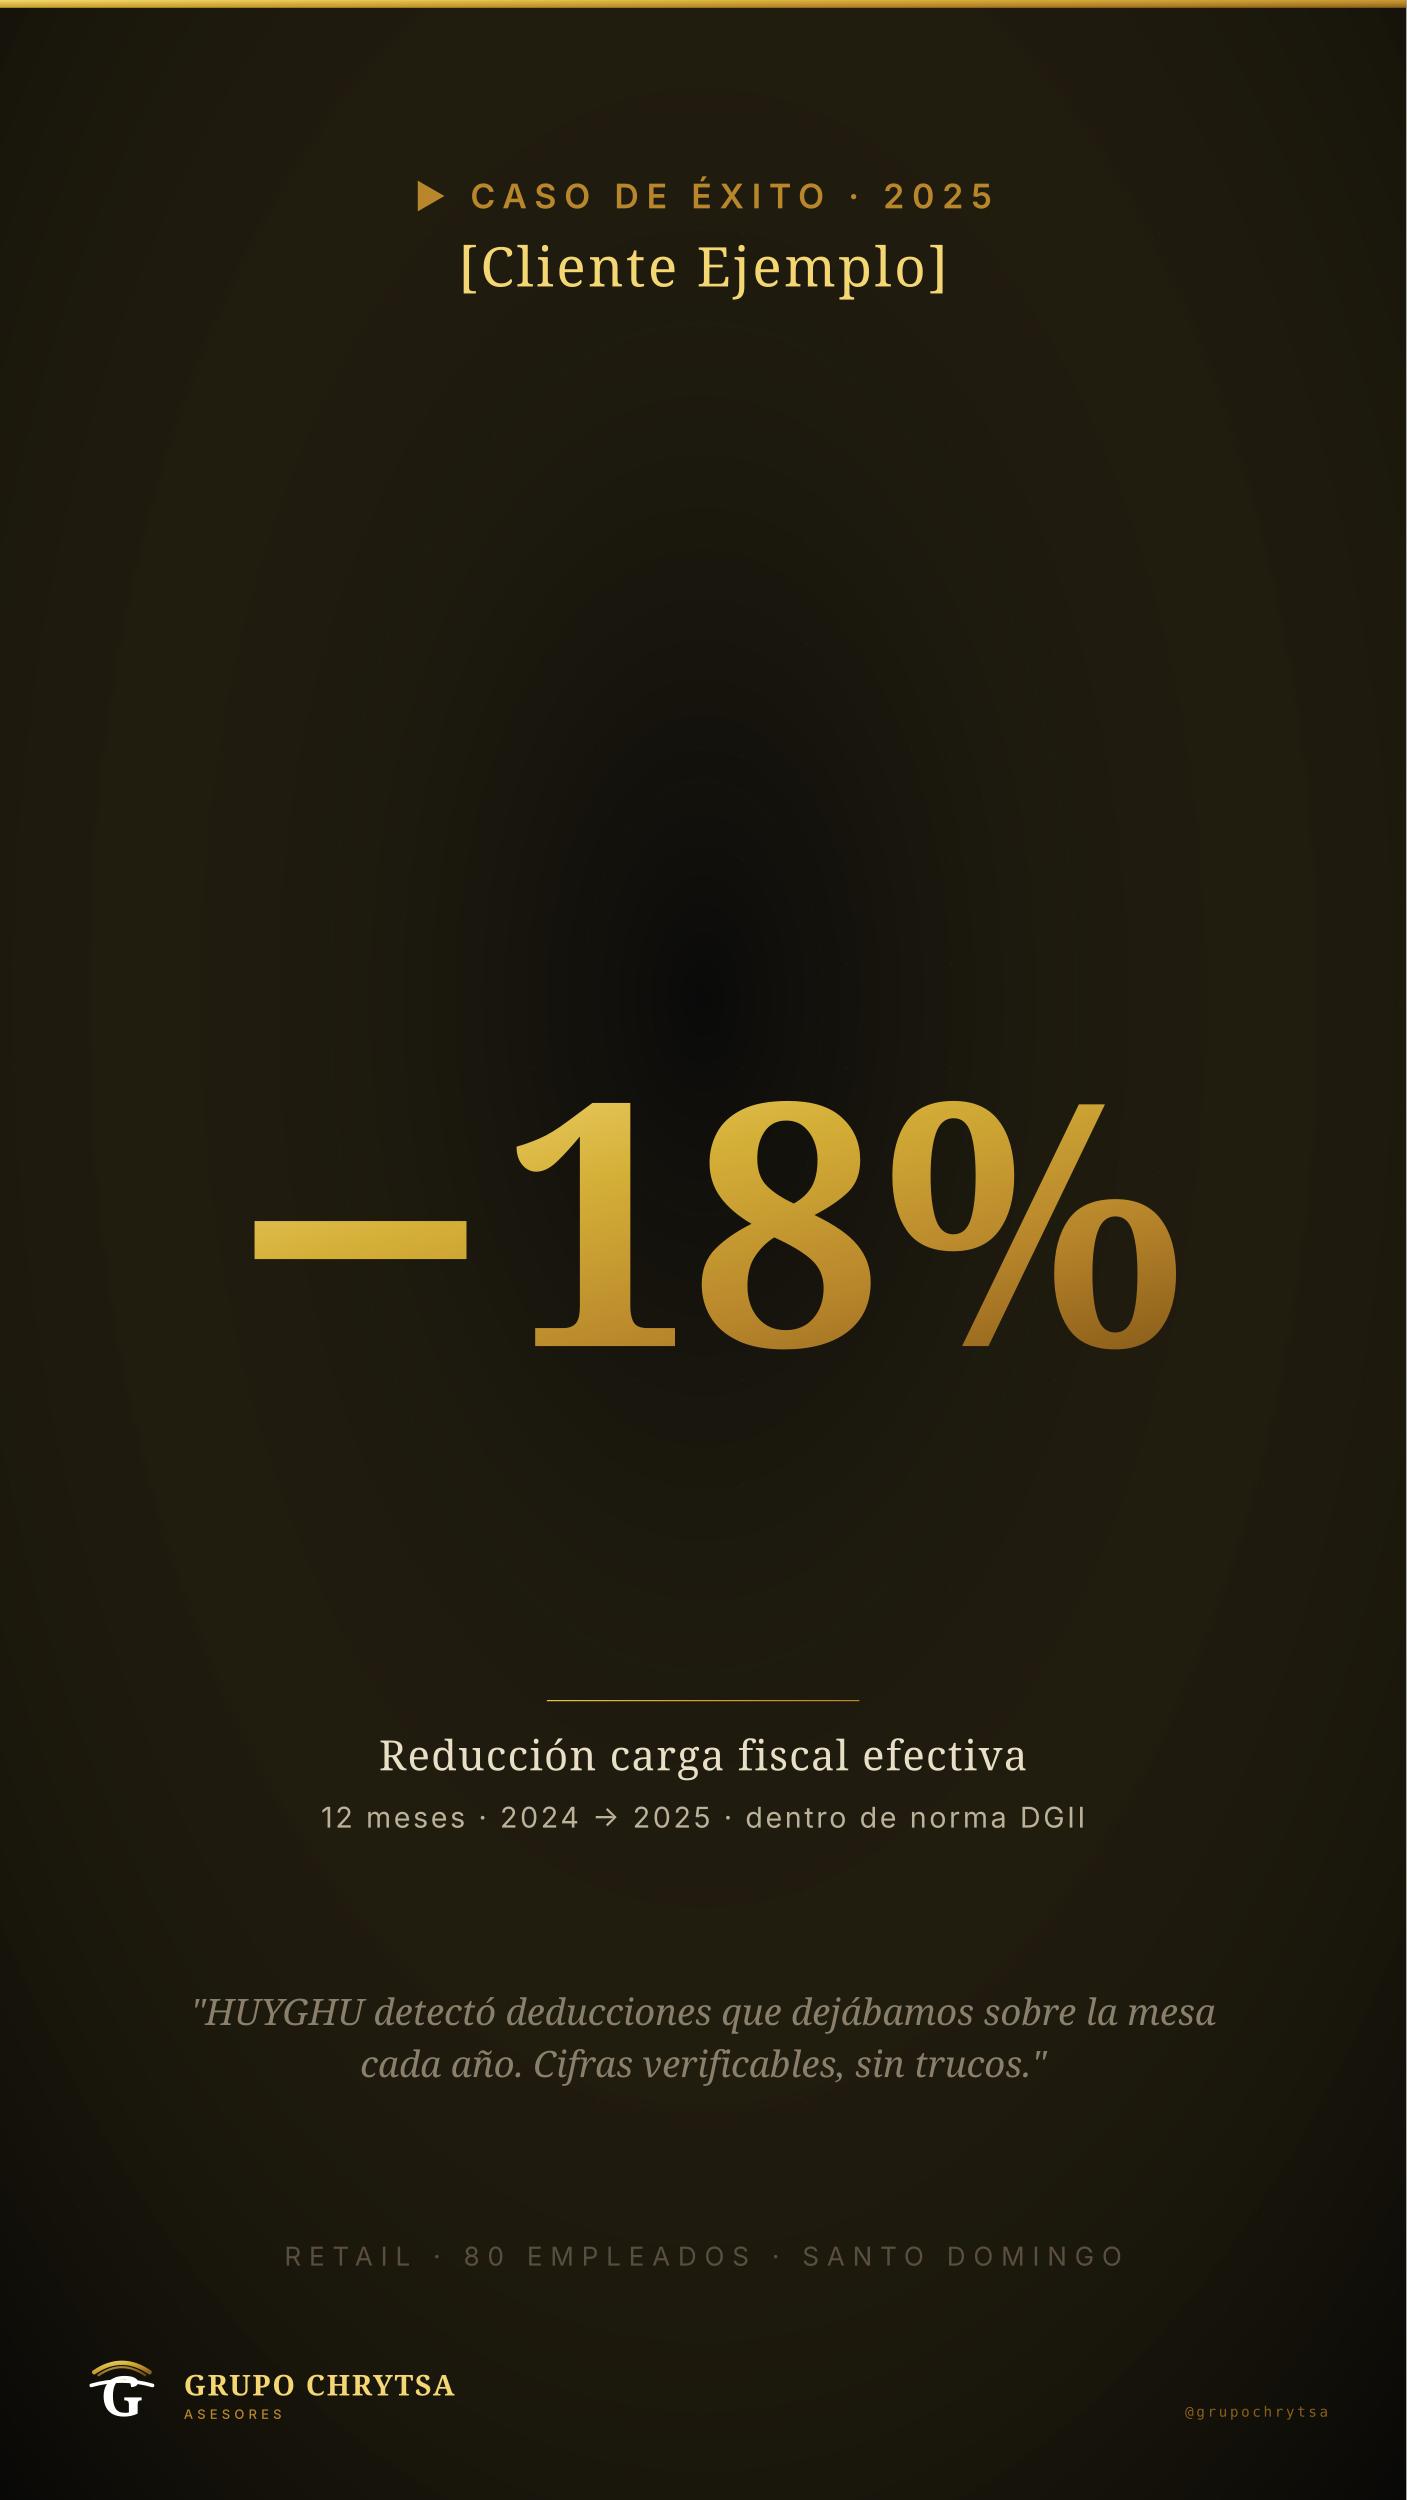
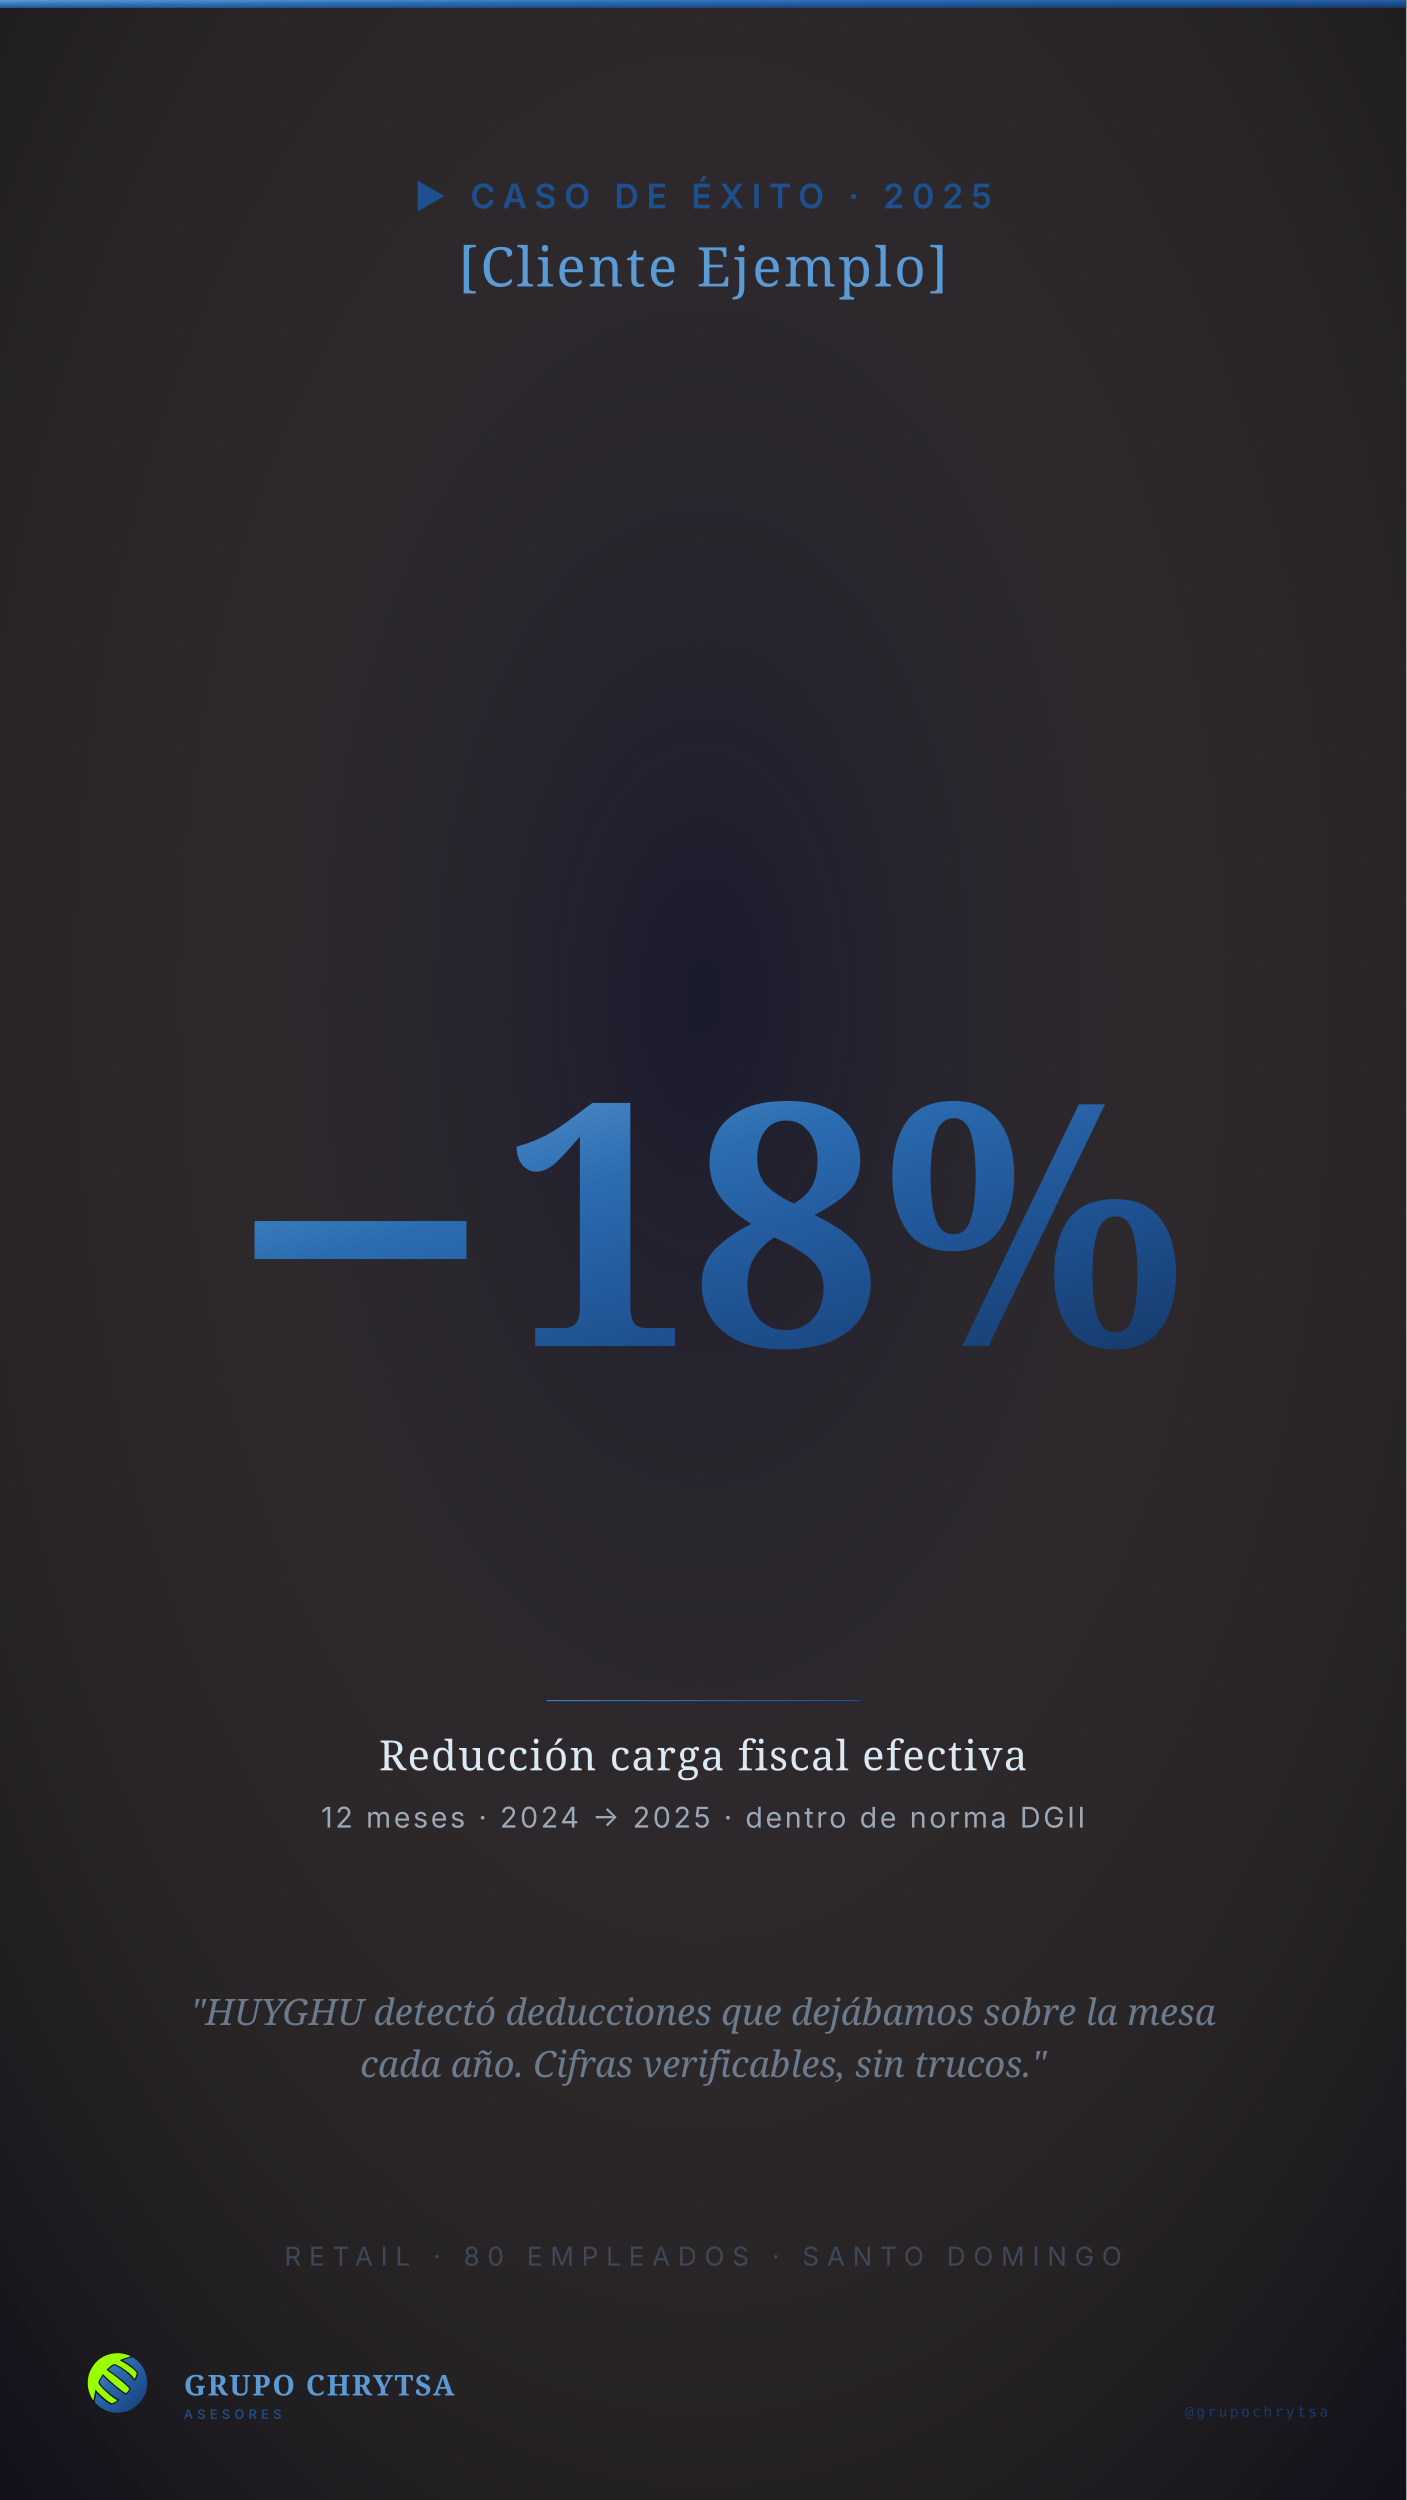
<svg xmlns="http://www.w3.org/2000/svg" viewBox="0 0 1080 1920" width="1080" height="1920" preserveAspectRatio="xMidYMid meet">
  <defs>
    <linearGradient id="g" x1="0" y1="0" x2="1" y2="1">
-       <stop offset="0" stop-color="#F4D773" />
-       <stop offset=".35" stop-color="#D4AF37" />
-       <stop offset=".7" stop-color="#B8862B" />
-       <stop offset="1" stop-color="#8B5E1A" />
+       <stop offset="0" stop-color="#5B9BD5" />
+       <stop offset=".35" stop-color="#2B6CB0" />
+       <stop offset=".7" stop-color="#1E5090" />
+       <stop offset="1" stop-color="#163B6B" />
    </linearGradient>
    <linearGradient id="g2" x1="0" y1="0" x2="0" y2="1">
      <stop offset="0" stop-color="rgba(212,175,55,.18)" />
      <stop offset="1" stop-color="rgba(212,175,55,0)" />
    </linearGradient>
    <radialGradient id="vignette" cx="0.5" cy="0.4" r="0.8">
      <stop offset="0" stop-color="rgba(212,175,55,0)" />
      <stop offset="1" stop-color="rgba(0,0,0,.45)" />
    </radialGradient>
    <pattern id="grain" x="0" y="0" width="80" height="80" patternUnits="userSpaceOnUse">
-       <circle cx="10" cy="20" r=".7" fill="#F4D773" opacity=".06" />
-       <circle cx="35" cy="50" r=".5" fill="#F4D773" opacity=".05" />
-       <circle cx="60" cy="15" r=".6" fill="#F4D773" opacity=".06" />
-       <circle cx="70" cy="65" r=".4" fill="#F4D773" opacity=".04" />
-       <circle cx="20" cy="70" r=".5" fill="#F4D773" opacity=".05" />
+       <circle cx="10" cy="20" r=".7" fill="#5B9BD5" opacity=".06" />
+       <circle cx="35" cy="50" r=".5" fill="#5B9BD5" opacity=".05" />
+       <circle cx="60" cy="15" r=".6" fill="#5B9BD5" opacity=".06" />
+       <circle cx="70" cy="65" r=".4" fill="#5B9BD5" opacity=".04" />
+       <circle cx="20" cy="70" r=".5" fill="#5B9BD5" opacity=".05" />
    </pattern>
+     <clipPath id="crownClip">
+       <circle cx="60" cy="50" r="36" />
+     </clipPath>
    <clipPath id="sphereClip">
-       <circle cx="50" cy="50" r="42" />
+       <circle cx="50" cy="49" r="38" />
    </clipPath>
    <symbol id="sphere" viewBox="0 0 100 100">
-       <circle cx="50" cy="50" r="42" fill="#0A0A0A" />
-       <g clip-path="url(#sphereClip)">
-         <path d="M50 8A42 42 0 0 0 8 50 42 42 0 0 0 50 92Q30 70 30 50Q30 30 50 8Z" fill="url(#g)" />
-         <g transform="skewY(-7)">
-           <rect x="8" y="28" width="84" height="6" fill="url(#g)" />
-           <rect x="8" y="44" width="84" height="6" fill="url(#g)" />
-           <rect x="8" y="60" width="84" height="6" fill="url(#g)" />
-         </g>
+       <g transform="translate(-51.675 4.276) scale(0.4851)">
+         <path d="M251.345 50.640 C253.822 53.458 255.769 56.325 255.673 58.179 C255.453 62.410 249.136 76.693 247.008 79.442 C246.148 79.575 245.165 79.037 244.059 77.820 C241.517 75.279 237.597 69.750 230.472 62.838 C221.170 53.814 204.110 40.495 191.200 36.283 C187.896 35.204 187.478 35.115 184.892 36.834 C181.568 39.044 173.416 45.078 171.540 47.576 L205.705 73.017 C211.892 78.204 232.880 95.329 235.051 103.399 C233.395 106.441 224.599 116.746 222.268 118.671 C213.944 117.692 180.143 87.258 171.311 80.142 C168.649 77.997 165.812 75.046 163.528 72.702 C162.012 71.148 157.916 66.462 155.452 65.792 C147.227 82.271 144.833 81.277 149.304 88.165 C156.833 99.764 172.085 112.243 183.093 120.388 C186.325 122.780 189.862 125.251 193.039 126.948 C195.108 128.054 196.031 128.843 198.236 130.018 C200.172 131.050 201.848 131.741 203.200 133.214 C201.710 135.827 188.789 143.109 186.083 144.596 C181.214 147.272 181.794 148.348 176.395 145.472 C165.723 139.785 152.808 129.681 144.774 121.273 C141.965 118.334 140.502 115.871 137.900 113.974 L134.232 130.500 C133.500 134.733 133.073 138.721 134.093 140.832 C135.250 143.228 145.444 151.732 148.396 153.825 C158.763 161.180 172.261 167.279 187.965 168.846 C222.931 172.337 248.100 156.454 263.865 136.746 C282.999 112.828 286.099 79.914 274.694 52.270 C267.560 34.977 257.387 24.998 243.958 15.098 C239.806 12.036 238.274 12.801 232.690 14.226 C227.686 15.504 215.829 18.821 212.423 20.933 C213.314 21.896 228.857 30.521 237.310 37.373 C241.291 40.598 248.216 47.081 251.345 50.640" fill="url(#g)" />
+         <path d="M134.727 104.159 C135.478 104.595 140.356 110.028 141.472 111.255 C149.894 120.515 167.974 136.296 178.853 141.792 C182.826 143.798 184.690 141.991 188.291 139.856 C190.694 138.431 194.506 136.723 196.025 133.848 L192.819 132.091 C183.785 127.506 163.458 109.601 156.894 102.798 C154.187 99.991 151.006 96.540 148.452 93.462 C138.203 81.114 144.690 80.287 155.617 60.260 C157.598 60.980 158.287 62.130 159.774 63.768 C168.926 73.852 214.420 113.490 221.635 113.948 C223.963 111.812 229.753 105.476 230.677 102.765 C227.398 95.448 206.525 78.781 199.850 73.186 C194.554 68.748 189.064 64.908 183.698 60.770 C180.683 58.445 167.682 50.049 166.321 48.210 C167.976 44.622 181.039 34.708 185.039 32.480 C192.643 28.245 223.149 51.107 228.662 55.805 C233.870 60.245 237.309 63.600 241.612 68.833 C245.038 72.998 244.604 72.615 246.050 73.256 C247.440 69.256 249.378 65.758 250.836 60.898 C251.844 57.539 251.337 56.029 250.239 54.693 C243.468 46.453 234.910 40.927 226.416 34.491 C215.552 27.513 214.921 27.453 204.151 21.567 C205.465 17.913 231.031 11.264 233.945 10.448 C231.373 6.165 213.209 2.457 207.740 1.716 C196.301 0.168 186.004 1.259 176.140 3.755 C148.825 10.667 131.518 27.636 119.889 51.735 C111.770 68.560 111.178 94.019 117.106 110.846 C119.173 116.712 125.110 131.777 129.018 133.970 C129.499 133.181 130.232 129.482 130.506 128.367 C130.897 126.103 131.307 123.775 131.594 121.703 C132.463 115.416 133.548 110.244 134.727 104.159" fill="#99FF00" />
      </g>
    </symbol>
    <symbol id="crown" viewBox="0 0 120 100">
-       <path d="M 22 32 Q 60 6 98 32" fill="none" stroke="url(#g)" stroke-width="6" stroke-linecap="round" />
-       <path d="M 28 36 Q 60 14 92 36" fill="none" stroke="url(#g)" stroke-width="3" stroke-linecap="round" opacity=".7" />
-       <path d="M 18 50 Q 60 38 102 50" fill="none" stroke="#FFFFFF" stroke-width="5" stroke-linecap="round" />
-       <text x="60" y="92" text-anchor="middle" font-family="Cinzel,Georgia,serif" font-weight="700" font-size="76" fill="#FFFFFF">G</text>
+       <g transform="translate(-41.675 5.276) scale(0.4851)">
+         <path d="M251.345 50.640 C253.822 53.458 255.769 56.325 255.673 58.179 C255.453 62.410 249.136 76.693 247.008 79.442 C246.148 79.575 245.165 79.037 244.059 77.820 C241.517 75.279 237.597 69.750 230.472 62.838 C221.170 53.814 204.110 40.495 191.200 36.283 C187.896 35.204 187.478 35.115 184.892 36.834 C181.568 39.044 173.416 45.078 171.540 47.576 L205.705 73.017 C211.892 78.204 232.880 95.329 235.051 103.399 C233.395 106.441 224.599 116.746 222.268 118.671 C213.944 117.692 180.143 87.258 171.311 80.142 C168.649 77.997 165.812 75.046 163.528 72.702 C162.012 71.148 157.916 66.462 155.452 65.792 C147.227 82.271 144.833 81.277 149.304 88.165 C156.833 99.764 172.085 112.243 183.093 120.388 C186.325 122.780 189.862 125.251 193.039 126.948 C195.108 128.054 196.031 128.843 198.236 130.018 C200.172 131.050 201.848 131.741 203.200 133.214 C201.710 135.827 188.789 143.109 186.083 144.596 C181.214 147.272 181.794 148.348 176.395 145.472 C165.723 139.785 152.808 129.681 144.774 121.273 C141.965 118.334 140.502 115.871 137.900 113.974 L134.232 130.500 C133.500 134.733 133.073 138.721 134.093 140.832 C135.250 143.228 145.444 151.732 148.396 153.825 C158.763 161.180 172.261 167.279 187.965 168.846 C222.931 172.337 248.100 156.454 263.865 136.746 C282.999 112.828 286.099 79.914 274.694 52.270 C267.560 34.977 257.387 24.998 243.958 15.098 C239.806 12.036 238.274 12.801 232.690 14.226 C227.686 15.504 215.829 18.821 212.423 20.933 C213.314 21.896 228.857 30.521 237.310 37.373 C241.291 40.598 248.216 47.081 251.345 50.640" fill="url(#g)" />
+         <path d="M134.727 104.159 C135.478 104.595 140.356 110.028 141.472 111.255 C149.894 120.515 167.974 136.296 178.853 141.792 C182.826 143.798 184.690 141.991 188.291 139.856 C190.694 138.431 194.506 136.723 196.025 133.848 L192.819 132.091 C183.785 127.506 163.458 109.601 156.894 102.798 C154.187 99.991 151.006 96.540 148.452 93.462 C138.203 81.114 144.690 80.287 155.617 60.260 C157.598 60.980 158.287 62.130 159.774 63.768 C168.926 73.852 214.420 113.490 221.635 113.948 C223.963 111.812 229.753 105.476 230.677 102.765 C227.398 95.448 206.525 78.781 199.850 73.186 C194.554 68.748 189.064 64.908 183.698 60.770 C180.683 58.445 167.682 50.049 166.321 48.210 C167.976 44.622 181.039 34.708 185.039 32.480 C192.643 28.245 223.149 51.107 228.662 55.805 C233.870 60.245 237.309 63.600 241.612 68.833 C245.038 72.998 244.604 72.615 246.050 73.256 C247.440 69.256 249.378 65.758 250.836 60.898 C251.844 57.539 251.337 56.029 250.239 54.693 C243.468 46.453 234.910 40.927 226.416 34.491 C215.552 27.513 214.921 27.453 204.151 21.567 C205.465 17.913 231.031 11.264 233.945 10.448 C231.373 6.165 213.209 2.457 207.740 1.716 C196.301 0.168 186.004 1.259 176.140 3.755 C148.825 10.667 131.518 27.636 119.889 51.735 C111.770 68.560 111.178 94.019 117.106 110.846 C119.173 116.712 125.110 131.777 129.018 133.970 C129.499 133.181 130.232 129.482 130.506 128.367 C130.897 126.103 131.307 123.775 131.594 121.703 C132.463 115.416 133.548 110.244 134.727 104.159" fill="#99FF00" />
+       </g>
    </symbol>
  </defs>
-   <rect id="bg" width="1080" height="1920" fill="#0A0A0A" />
+   <rect id="bg" width="1080" height="1920" fill="#1A1A2E" />
  <rect width="1080" height="1920" fill="url(#grain)" opacity=".7" />
  <rect width="1080" height="1920" fill="url(#vignette)" />
  <rect x="0" y="0" width="1080" height="6" fill="url(#g)" />
  <g id="eyebrow" transform="translate(540,160)">
-     <text text-anchor="middle" font-family="Inter,Arial,sans-serif" font-weight="600" font-size="26" fill="#B8862B" letter-spacing="6">▶ CASO DE ÉXITO · 2025</text>
-     <text y="60" text-anchor="middle" font-family="Cinzel,Georgia,serif" font-weight="500" font-size="42" fill="#F4D773" letter-spacing="2">[Cliente Ejemplo]</text>
+     <text text-anchor="middle" font-family="Inter,Arial,sans-serif" font-weight="600" font-size="26" fill="#1E5090" letter-spacing="6">▶ CASO DE ÉXITO · 2025</text>
+     <text y="60" text-anchor="middle" font-family="Cinzel,Georgia,serif" font-weight="500" font-size="42" fill="#5B9BD5" letter-spacing="2">[Cliente Ejemplo]</text>
  </g>
  <g id="metric" transform="translate(540,960)">
    <text text-anchor="middle" font-family="Cinzel,Georgia,serif" font-weight="700" font-size="260" fill="url(#g)" dominant-baseline="middle">−18%</text>
  </g>
  <g id="subtitle" transform="translate(540,1305.6)">
    <rect x="-120" y="0" width="240" height="1" fill="url(#g)" />
-     <text y="54" text-anchor="middle" font-family="Cinzel,Georgia,serif" font-weight="500" font-size="32" fill="#e8dfc6" letter-spacing="1">Reducción carga fiscal efectiva</text>
-     <text y="98" text-anchor="middle" font-family="Inter,Arial,sans-serif" font-size="22" fill="#bcb29a" letter-spacing="2">12 meses · 2024 → 2025 · dentro de norma DGII</text>
+     <text y="54" text-anchor="middle" font-family="Cinzel,Georgia,serif" font-weight="500" font-size="32" fill="#dce9f4" letter-spacing="1">Reducción carga fiscal efectiva</text>
+     <text y="98" text-anchor="middle" font-family="Inter,Arial,sans-serif" font-size="22" fill="#9CA8B8" letter-spacing="2">12 meses · 2024 → 2025 · dentro de norma DGII</text>
  </g>
  <g id="testimonio" transform="translate(540,1555.2)">
-     <text text-anchor="middle" font-family="Cormorant Garamond,Georgia,serif" font-style="italic" font-size="28" fill="#8a7f6a">"HUYGHU detectó deducciones que dejábamos sobre la mesa</text>
-     <text y="40" text-anchor="middle" font-family="Cormorant Garamond,Georgia,serif" font-style="italic" font-size="28" fill="#8a7f6a">cada año. Cifras verificables, sin trucos."</text>
+     <text text-anchor="middle" font-family="Cormorant Garamond,Georgia,serif" font-style="italic" font-size="28" fill="#6B7A8C">"HUYGHU detectó deducciones que dejábamos sobre la mesa</text>
+     <text y="40" text-anchor="middle" font-family="Cormorant Garamond,Georgia,serif" font-style="italic" font-size="28" fill="#6B7A8C">cada año. Cifras verificables, sin trucos."</text>
  </g>
  <g id="footer" transform="translate(540,1740)">
-     <text text-anchor="middle" font-family="Inter,Arial,sans-serif" font-size="20" fill="#5a4f3e" letter-spacing="6">RETAIL · 80 EMPLEADOS · SANTO DOMINGO</text>
+     <text text-anchor="middle" font-family="Inter,Arial,sans-serif" font-size="20" fill="#3F4858" letter-spacing="6">RETAIL · 80 EMPLEADOS · SANTO DOMINGO</text>
  </g>
  <g id="logo">
    <use href="#crown" x="60" y="1804" width="67.2" height="56" />
-     <text x="141.2" y="1839.7" font-family="Cinzel,Georgia,serif" font-weight="600" font-size="22" fill="#F4D773" letter-spacing="1.32">GRUPO CHRYTSA</text>
-     <text x="141.2" y="1857.7" font-family="Inter,Arial,sans-serif" font-weight="500" font-size="10" fill="#B8862B" letter-spacing="3.2">ASESORES</text>
-     <text x="1020" y="1856" text-anchor="end" font-family="JetBrains Mono,monospace" font-size="11" fill="#8B5E1A" letter-spacing="1.98">@grupochrytsa</text>
+     <text x="141.2" y="1839.7" font-family="Cinzel,Georgia,serif" font-weight="600" font-size="22" fill="#5B9BD5" letter-spacing="1.32">GRUPO CHRYTSA</text>
+     <text x="141.2" y="1857.7" font-family="Inter,Arial,sans-serif" font-weight="500" font-size="10" fill="#1E5090" letter-spacing="3.2">ASESORES</text>
+     <text x="1020" y="1856" text-anchor="end" font-family="JetBrains Mono,monospace" font-size="11" fill="#163B6B" letter-spacing="1.98">@grupochrytsa</text>
  </g>
</svg>
